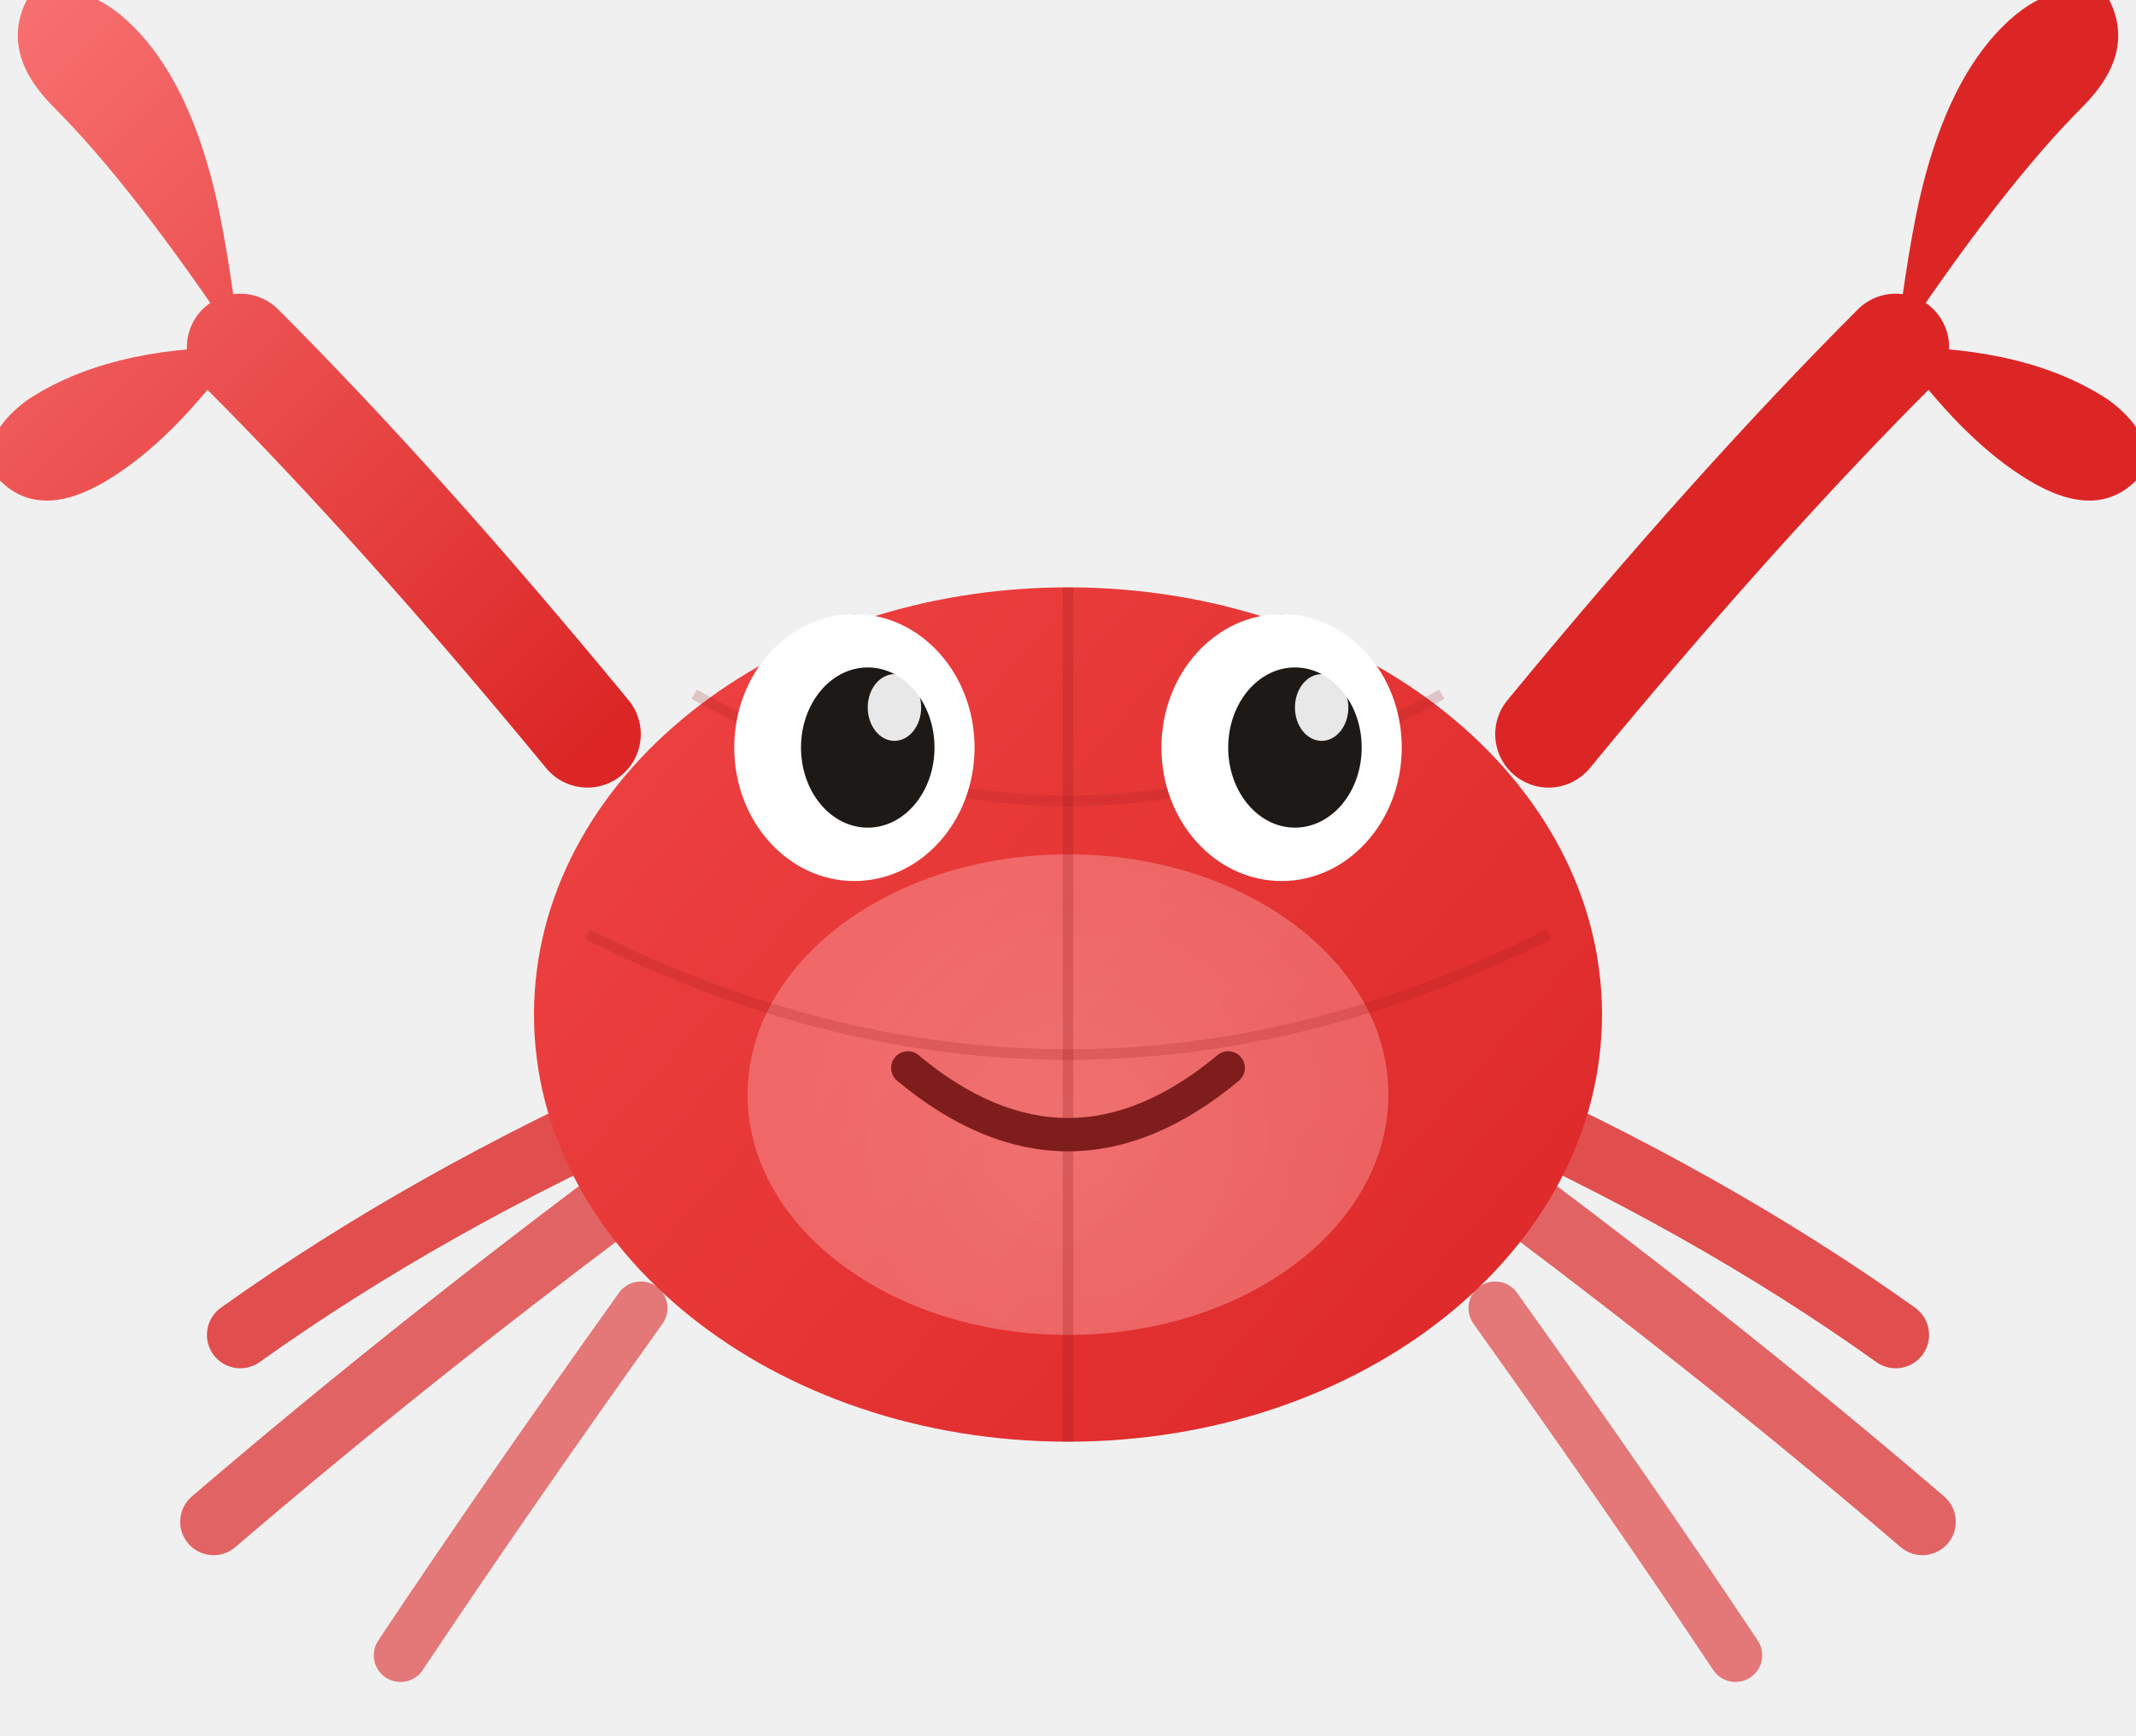
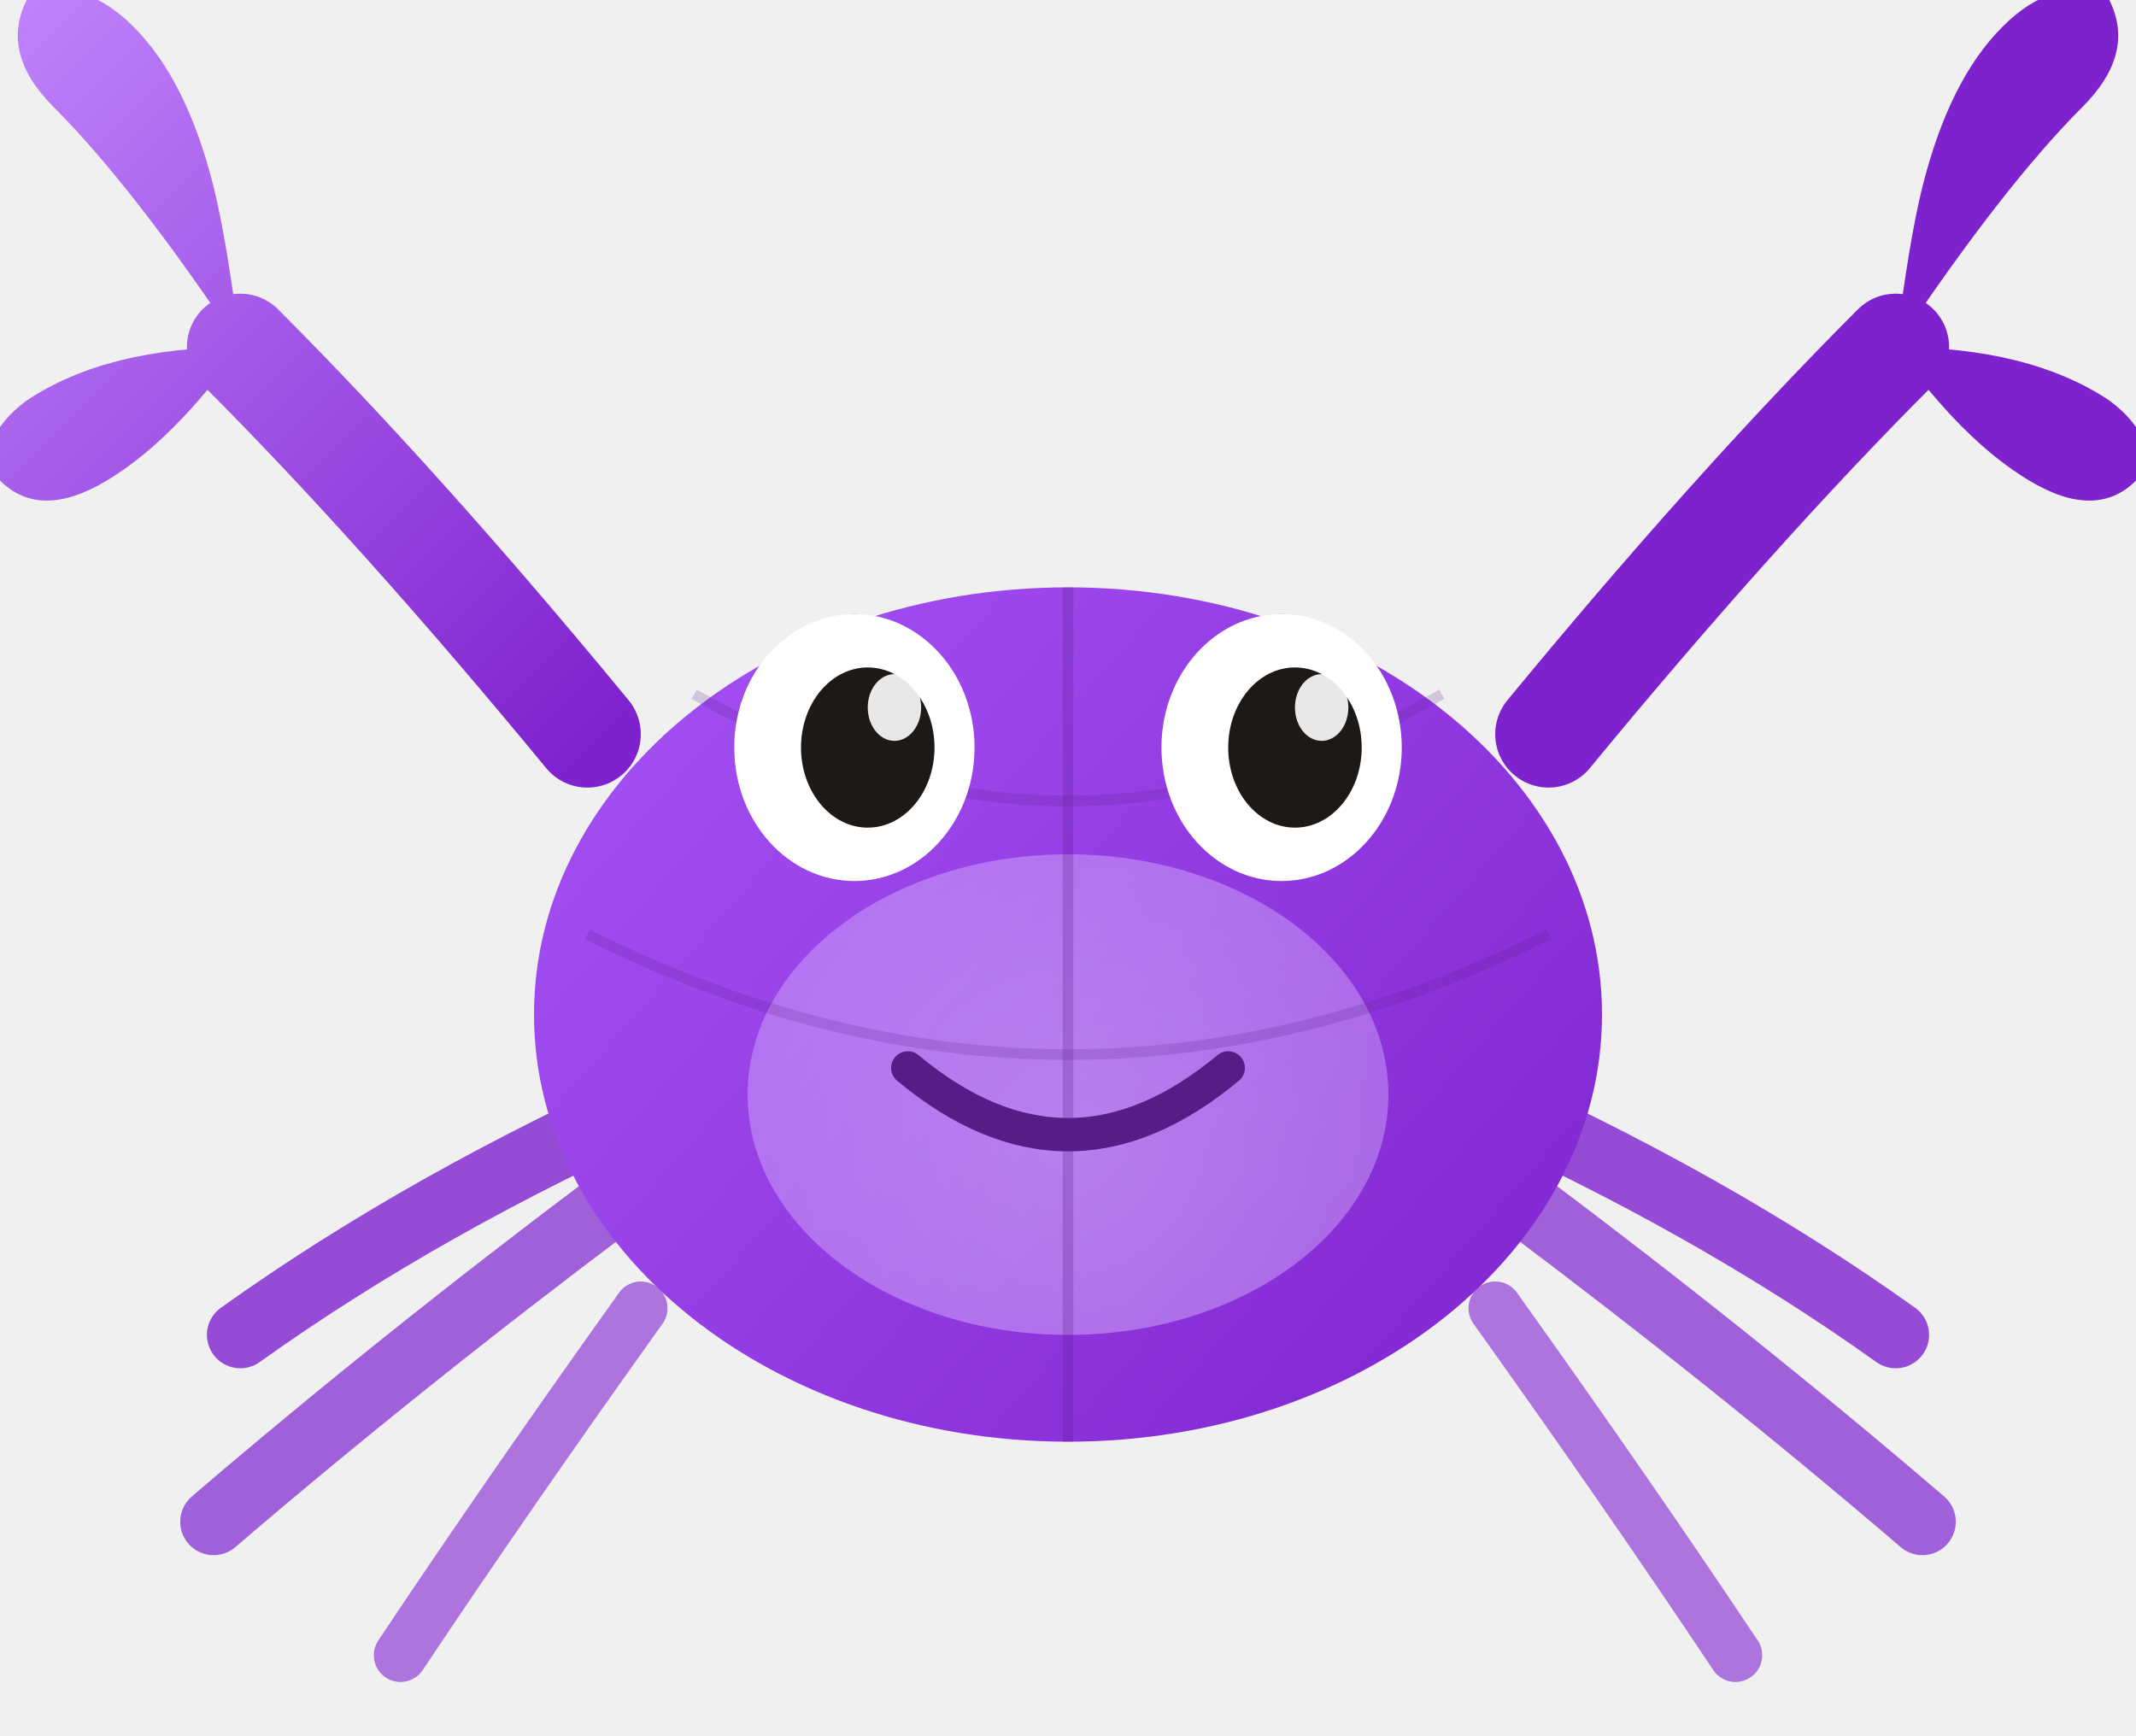
<svg xmlns="http://www.w3.org/2000/svg" width="160" height="130" viewBox="0 0 160 130" fill="none">
  <defs>
    <linearGradient id="shell" x1="40" y1="40" x2="120" y2="110" gradientUnits="userSpaceOnUse">
-       <stop offset="0%" stop-color="#ef4444" />
-       <stop offset="100%" stop-color="#dc2626" />
+       <stop offset="0%" stop-color="#a855f7" />
+       <stop offset="100%" stop-color="#7e22ce" />
    </linearGradient>
    <linearGradient id="claw" x1="0" y1="0" x2="50" y2="50" gradientUnits="userSpaceOnUse">
-       <stop offset="0%" stop-color="#f87171" />
-       <stop offset="100%" stop-color="#dc2626" />
+       <stop offset="0%" stop-color="#c084fc" />
+       <stop offset="100%" stop-color="#7e22ce" />
    </linearGradient>
    <radialGradient id="belly" cx="80" cy="85" r="30" gradientUnits="userSpaceOnUse">
-       <stop offset="0%" stop-color="#fecaca" />
-       <stop offset="100%" stop-color="#fca5a5" />
+       <stop offset="0%" stop-color="#f3e8ff" />
+       <stop offset="100%" stop-color="#d8b4fe" />
    </radialGradient>
  </defs>
  <path d="M44 55 Q30 38 18 26" stroke="url(#claw)" stroke-width="8" stroke-linecap="round" fill="none" />
  <path d="M18 26 Q10 14 4 8 Q0 4 2 0 Q6 -2 10 2 Q14 6 16 14 Q17 18 18 26" fill="url(#claw)" />
  <path d="M18 26 Q8 26 2 30 Q-2 33 0 36 Q3 39 8 36 Q13 33 18 26" fill="url(#claw)" />
  <path d="M116 55 Q130 38 142 26" stroke="url(#claw)" stroke-width="8" stroke-linecap="round" fill="none" />
  <path d="M142 26 Q150 14 156 8 Q160 4 158 0 Q154 -2 150 2 Q146 6 144 14 Q143 18 142 26" fill="url(#claw)" />
  <path d="M142 26 Q152 26 158 30 Q162 33 160 36 Q157 39 152 36 Q147 33 142 26" fill="url(#claw)" />
-   <path d="M50 82 Q32 90 18 100" stroke="#dc2626" stroke-width="5" stroke-linecap="round" fill="none" opacity="0.8" />
-   <path d="M46 90 Q30 102 16 114" stroke="#dc2626" stroke-width="5" stroke-linecap="round" fill="none" opacity="0.7" />
-   <path d="M48 98 Q38 112 30 124" stroke="#dc2626" stroke-width="4" stroke-linecap="round" fill="none" opacity="0.6" />
-   <path d="M110 82 Q128 90 142 100" stroke="#dc2626" stroke-width="5" stroke-linecap="round" fill="none" opacity="0.8" />
-   <path d="M114 90 Q130 102 144 114" stroke="#dc2626" stroke-width="5" stroke-linecap="round" fill="none" opacity="0.7" />
-   <path d="M112 98 Q122 112 130 124" stroke="#dc2626" stroke-width="4" stroke-linecap="round" fill="none" opacity="0.6" />
+   <path d="M50 82 Q32 90 18 100" stroke="#7e22ce" stroke-width="5" stroke-linecap="round" fill="none" opacity="0.8" />
+   <path d="M46 90 Q30 102 16 114" stroke="#7e22ce" stroke-width="5" stroke-linecap="round" fill="none" opacity="0.7" />
+   <path d="M48 98 Q38 112 30 124" stroke="#7e22ce" stroke-width="4" stroke-linecap="round" fill="none" opacity="0.6" />
+   <path d="M110 82 Q128 90 142 100" stroke="#7e22ce" stroke-width="5" stroke-linecap="round" fill="none" opacity="0.8" />
+   <path d="M114 90 Q130 102 144 114" stroke="#7e22ce" stroke-width="5" stroke-linecap="round" fill="none" opacity="0.7" />
+   <path d="M112 98 Q122 112 130 124" stroke="#7e22ce" stroke-width="4" stroke-linecap="round" fill="none" opacity="0.6" />
  <ellipse cx="80" cy="76" rx="40" ry="32" fill="url(#shell)" />
  <ellipse cx="80" cy="82" rx="24" ry="18" fill="url(#belly)" opacity="0.4" />
-   <path d="M80 44 L80 108" stroke="#991b1b" stroke-width="0.8" opacity="0.25" />
-   <path d="M52 52 Q80 68 108 52" stroke="#991b1b" stroke-width="0.8" opacity="0.2" fill="none" />
-   <path d="M44 70 Q80 88 116 70" stroke="#991b1b" stroke-width="0.8" opacity="0.2" fill="none" />
-   <ellipse cx="64" cy="52" rx="4" ry="6" fill="#ef4444" />
-   <ellipse cx="96" cy="52" rx="4" ry="6" fill="#ef4444" />
+   <path d="M80 44 L80 108" stroke="#581c87" stroke-width="0.8" opacity="0.25" />
+   <path d="M52 52 Q80 68 108 52" stroke="#581c87" stroke-width="0.8" opacity="0.2" fill="none" />
+   <path d="M44 70 Q80 88 116 70" stroke="#581c87" stroke-width="0.8" opacity="0.2" fill="none" />
+   <ellipse cx="64" cy="52" rx="4" ry="6" fill="#a855f7" />
+   <ellipse cx="96" cy="52" rx="4" ry="6" fill="#a855f7" />
  <ellipse cx="64" cy="56" rx="9" ry="10" fill="white" />
  <ellipse cx="96" cy="56" rx="9" ry="10" fill="white" />
  <ellipse cx="65" cy="56" rx="5" ry="6" fill="#1c1917" />
  <ellipse cx="97" cy="56" rx="5" ry="6" fill="#1c1917" />
  <ellipse cx="67" cy="53" rx="2" ry="2.5" fill="white" opacity="0.9" />
  <ellipse cx="99" cy="53" rx="2" ry="2.5" fill="white" opacity="0.9" />
-   <path d="M68 80 Q80 90 92 80" stroke="#7f1d1d" stroke-width="2.5" stroke-linecap="round" fill="none" />
+   <path d="M68 80 Q80 90 92 80" stroke="#581c87" stroke-width="2.5" stroke-linecap="round" fill="none" />
</svg>
